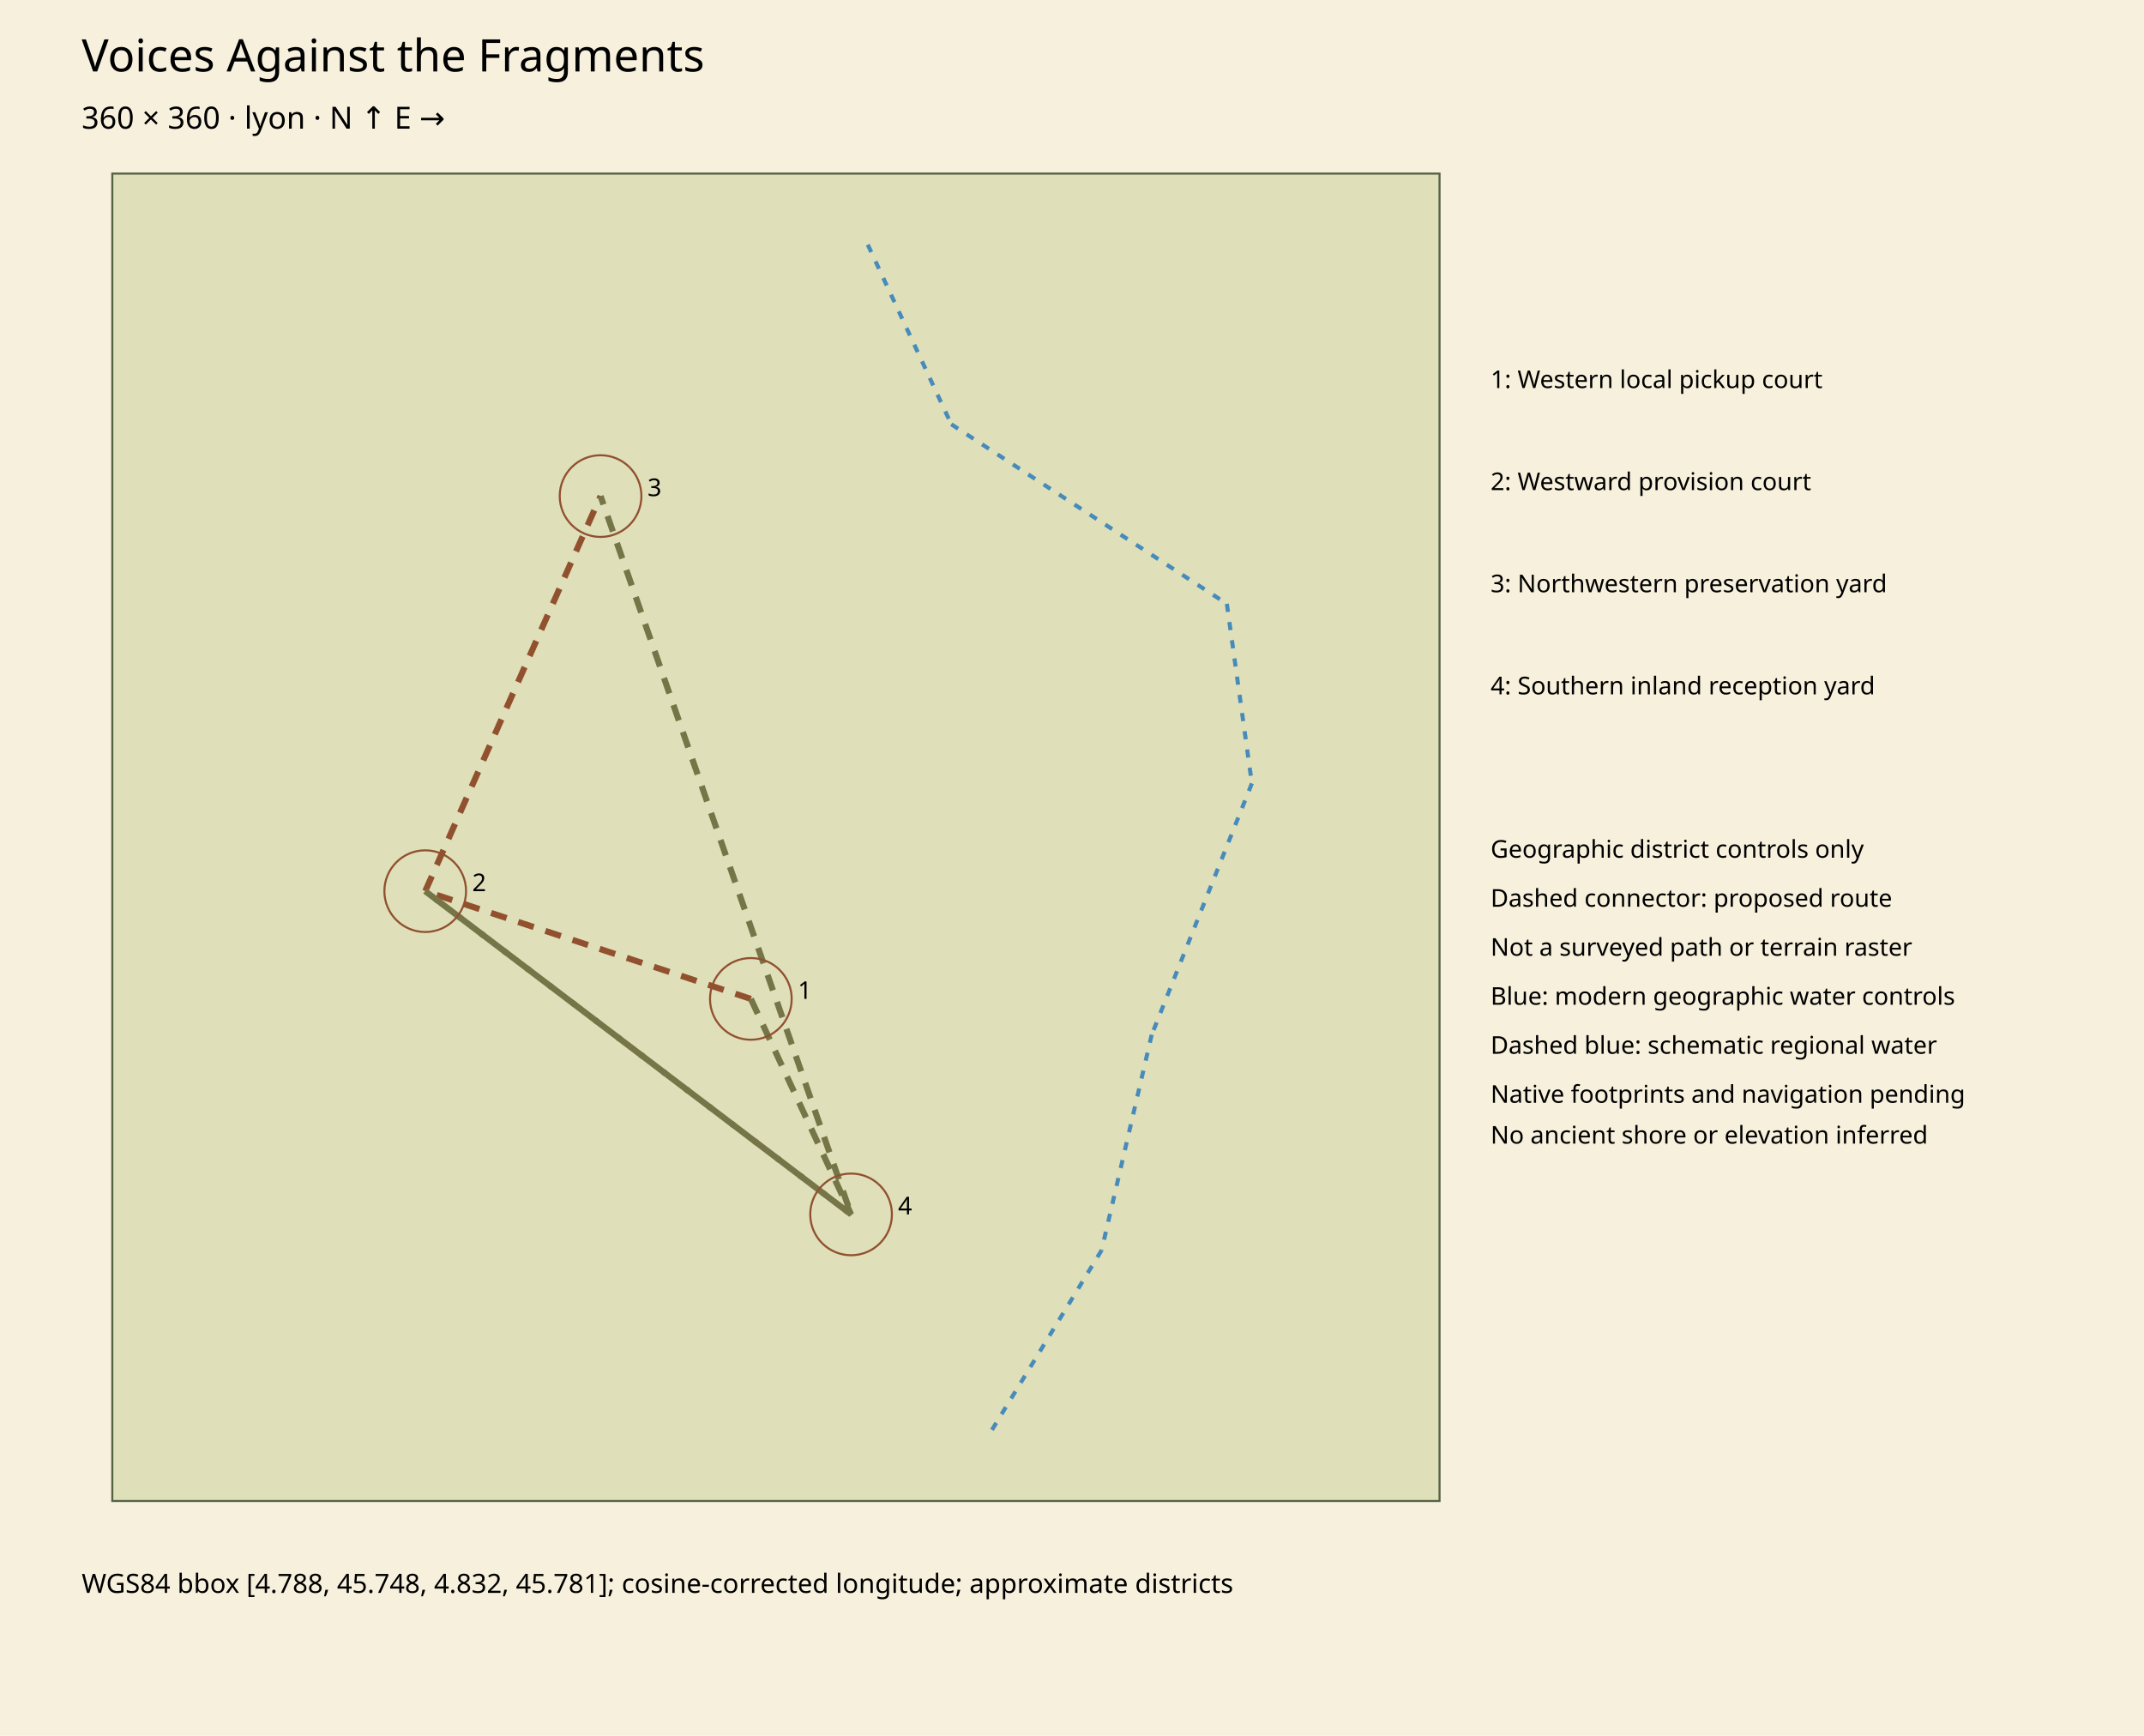
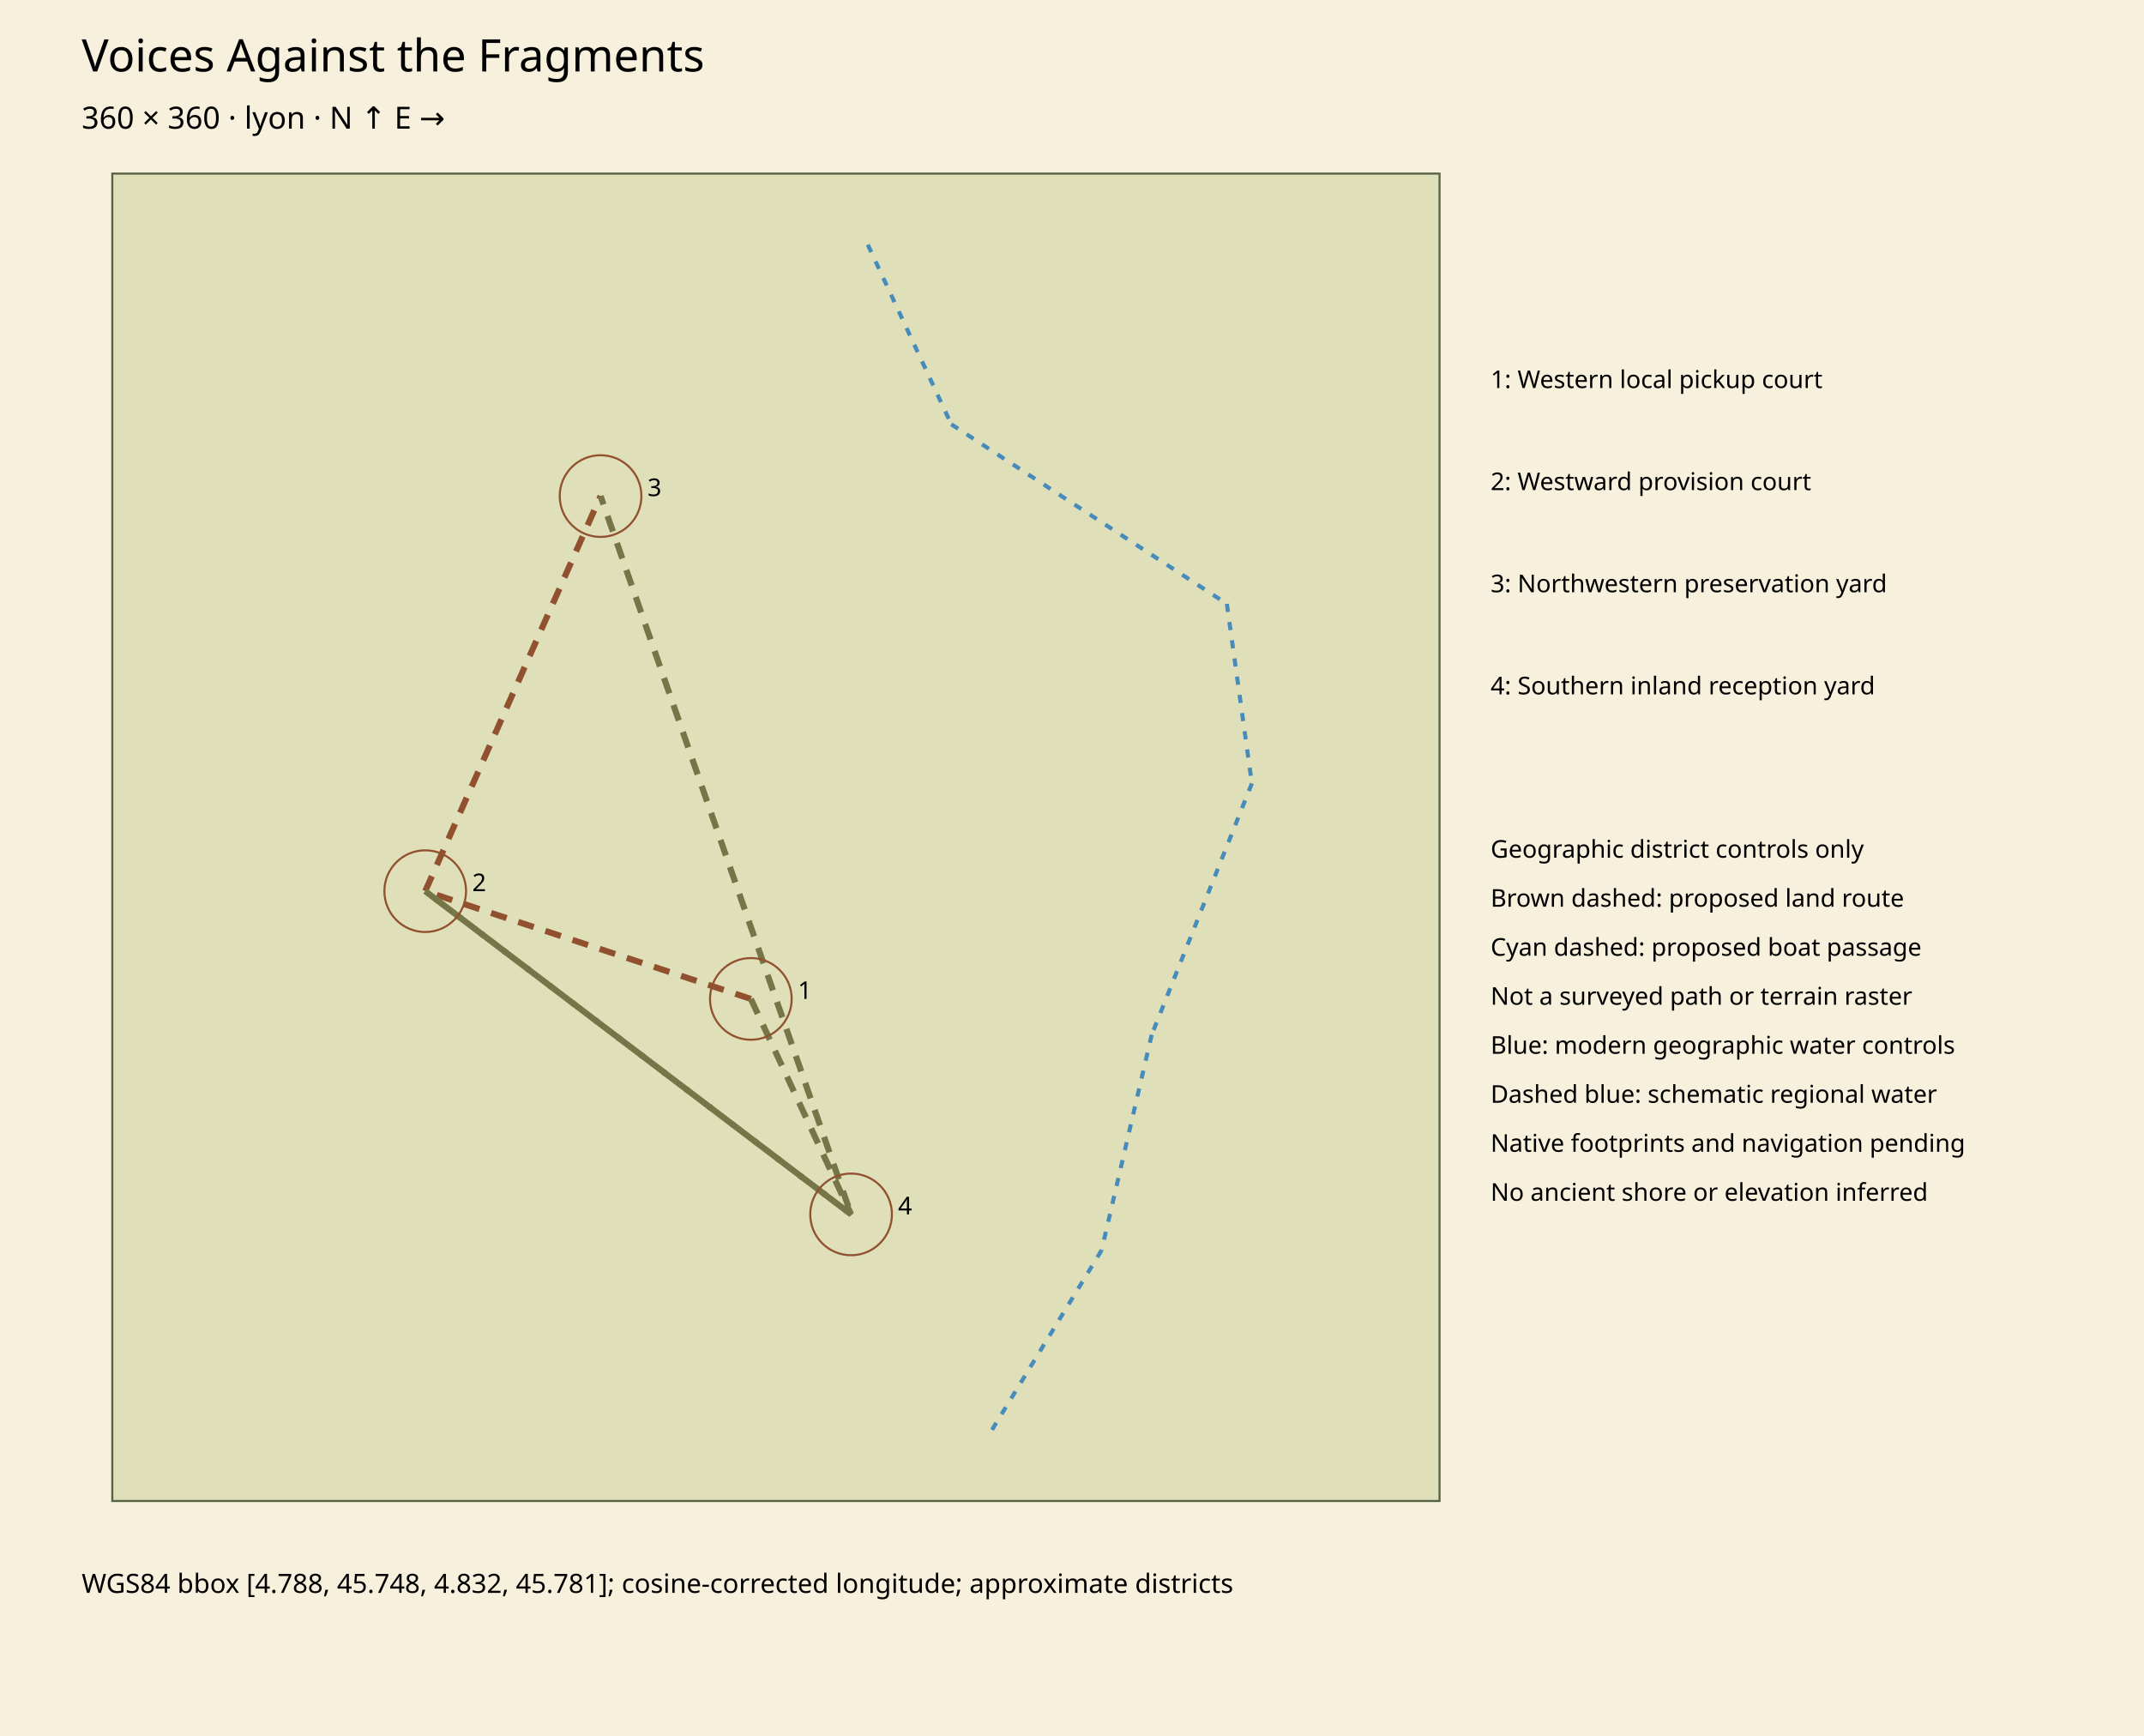
<svg xmlns="http://www.w3.org/2000/svg" viewBox="0 0 1050 850" role="img" aria-label="Voices Against the Fragments geographic districts">
  <rect width="1050" height="850" fill="#f6f0dc" />
  <rect x="55" y="85" width="650" height="650" fill="#dfdfba" stroke="#556344" />
  <text x="40" y="35" font-family="sans-serif" font-size="22">Voices Against the Fragments</text>
  <text x="40" y="63" font-family="sans-serif" font-size="15">360 × 360 · lyon · N ↑ E →</text>
  <polyline data-control="schematic-water" points="424.99,119.82 465.88,207.76" fill="none" stroke="#478bba" stroke-width="2" stroke-dasharray="4 5" />
  <polyline data-control="schematic-water" points="465.88,207.76 600.84,295.68" fill="none" stroke="#478bba" stroke-width="2" stroke-dasharray="4 5" />
  <polyline data-control="schematic-water" points="600.84,295.68 613.09,383.62" fill="none" stroke="#478bba" stroke-width="2" stroke-dasharray="4 5" />
  <polyline data-control="schematic-water" points="613.09,383.62 564.03,506.72" fill="none" stroke="#478bba" stroke-width="2" stroke-dasharray="4 5" />
  <polyline data-control="schematic-water" points="564.03,506.72 539.49,612.24" fill="none" stroke="#478bba" stroke-width="2" stroke-dasharray="4 5" />
  <polyline data-control="schematic-water" points="539.49,612.24 485.81,700.18" fill="none" stroke="#478bba" stroke-width="2" stroke-dasharray="4 5" />
  <polyline data-corridor="main" points="367.72,489.14 208.25,436.38 294.12,242.92" fill="none" stroke="#91512f" stroke-width="3" stroke-dasharray="8 6" />
  <polyline data-corridor="southern-road" points="367.72,489.14 416.81,594.66 208.25,436.38" fill="none" stroke="#757547" stroke-width="3" stroke-dasharray="8 6" />
  <polyline data-corridor="relief" points="208.25,436.38 416.81,594.66 294.12,242.92" fill="none" stroke="#757547" stroke-width="3" stroke-dasharray="8 6" />
  <circle cx="367.72" cy="489.14" r="20" fill="none" stroke="#91512f" />
  <text x="390.72" y="489.14" font-family="sans-serif">1</text>
  <text x="730" y="190" font-family="sans-serif" font-size="12">1: Western local pickup court</text>
  <circle cx="208.25" cy="436.38" r="20" fill="none" stroke="#91512f" />
  <text x="231.25" y="436.38" font-family="sans-serif">2</text>
  <text x="730" y="240" font-family="sans-serif" font-size="12">2: Westward provision court</text>
  <circle cx="294.12" cy="242.92" r="20" fill="none" stroke="#91512f" />
  <text x="317.12" y="242.92" font-family="sans-serif">3</text>
  <text x="730" y="290" font-family="sans-serif" font-size="12">3: Northwestern preservation yard</text>
  <circle cx="416.81" cy="594.66" r="20" fill="none" stroke="#91512f" />
  <text x="439.81" y="594.66" font-family="sans-serif">4</text>
  <text x="730" y="340" font-family="sans-serif" font-size="12">4: Southern inland reception yard</text>
  <text x="730" y="420" font-family="sans-serif" font-size="12">Geographic district controls only</text>
-   <text x="730" y="444" font-family="sans-serif" font-size="12">Dashed connector: proposed route</text>
-   <text x="730" y="468" font-family="sans-serif" font-size="12">Not a surveyed path or terrain raster</text>
-   <text x="730" y="492" font-family="sans-serif" font-size="12">Blue: modern geographic water controls</text>
-   <text x="730" y="516" font-family="sans-serif" font-size="12">Dashed blue: schematic regional water</text>
-   <text x="730" y="540" font-family="sans-serif" font-size="12">Native footprints and navigation pending</text>
-   <text x="730" y="560" font-family="sans-serif" font-size="12">No ancient shore or elevation inferred</text>
+   <text x="730" y="444" font-family="sans-serif" font-size="12">Brown dashed: proposed land route</text>
+   <text x="730" y="468" font-family="sans-serif" font-size="12">Cyan dashed: proposed boat passage</text>
+   <text x="730" y="492" font-family="sans-serif" font-size="12">Not a surveyed path or terrain raster</text>
+   <text x="730" y="516" font-family="sans-serif" font-size="12">Blue: modern geographic water controls</text>
+   <text x="730" y="540" font-family="sans-serif" font-size="12">Dashed blue: schematic regional water</text>
+   <text x="730" y="564" font-family="sans-serif" font-size="12">Native footprints and navigation pending</text>
+   <text x="730" y="588" font-family="sans-serif" font-size="12">No ancient shore or elevation inferred</text>
  <text x="40" y="780" font-family="sans-serif" font-size="13">WGS84 bbox [4.788, 45.748, 4.832, 45.781]; cosine-corrected longitude; approximate districts</text>
</svg>
